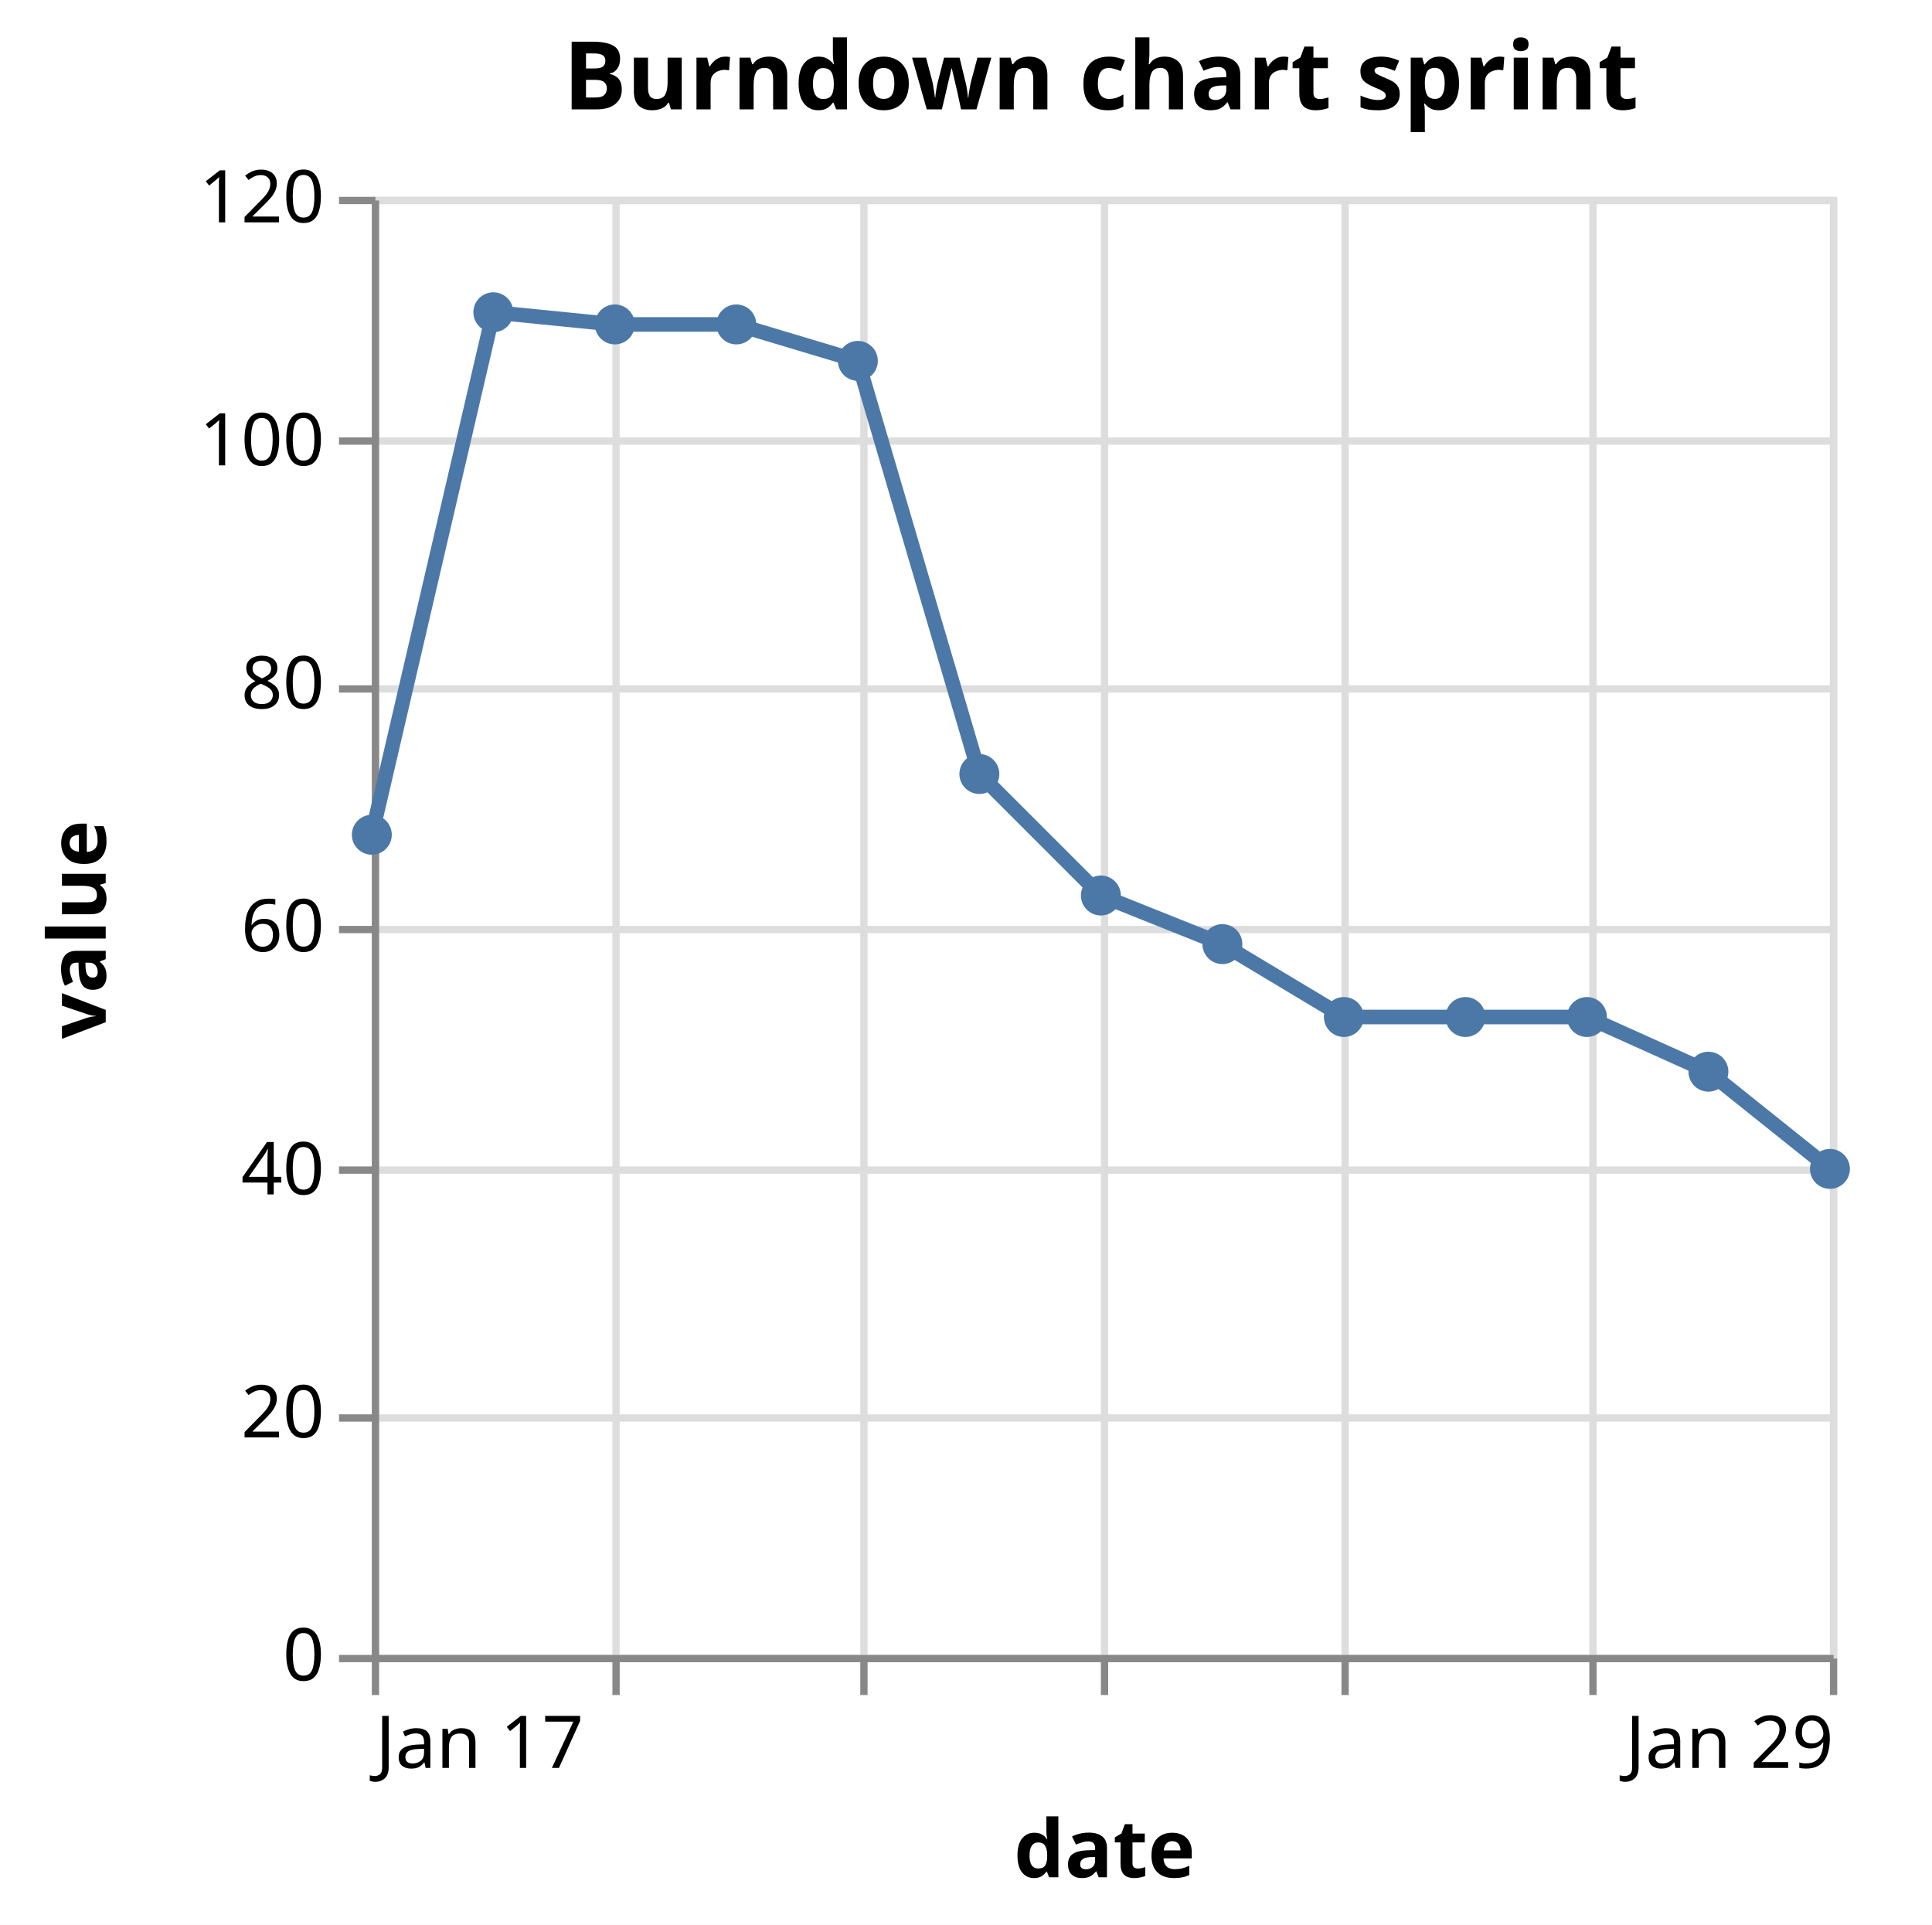
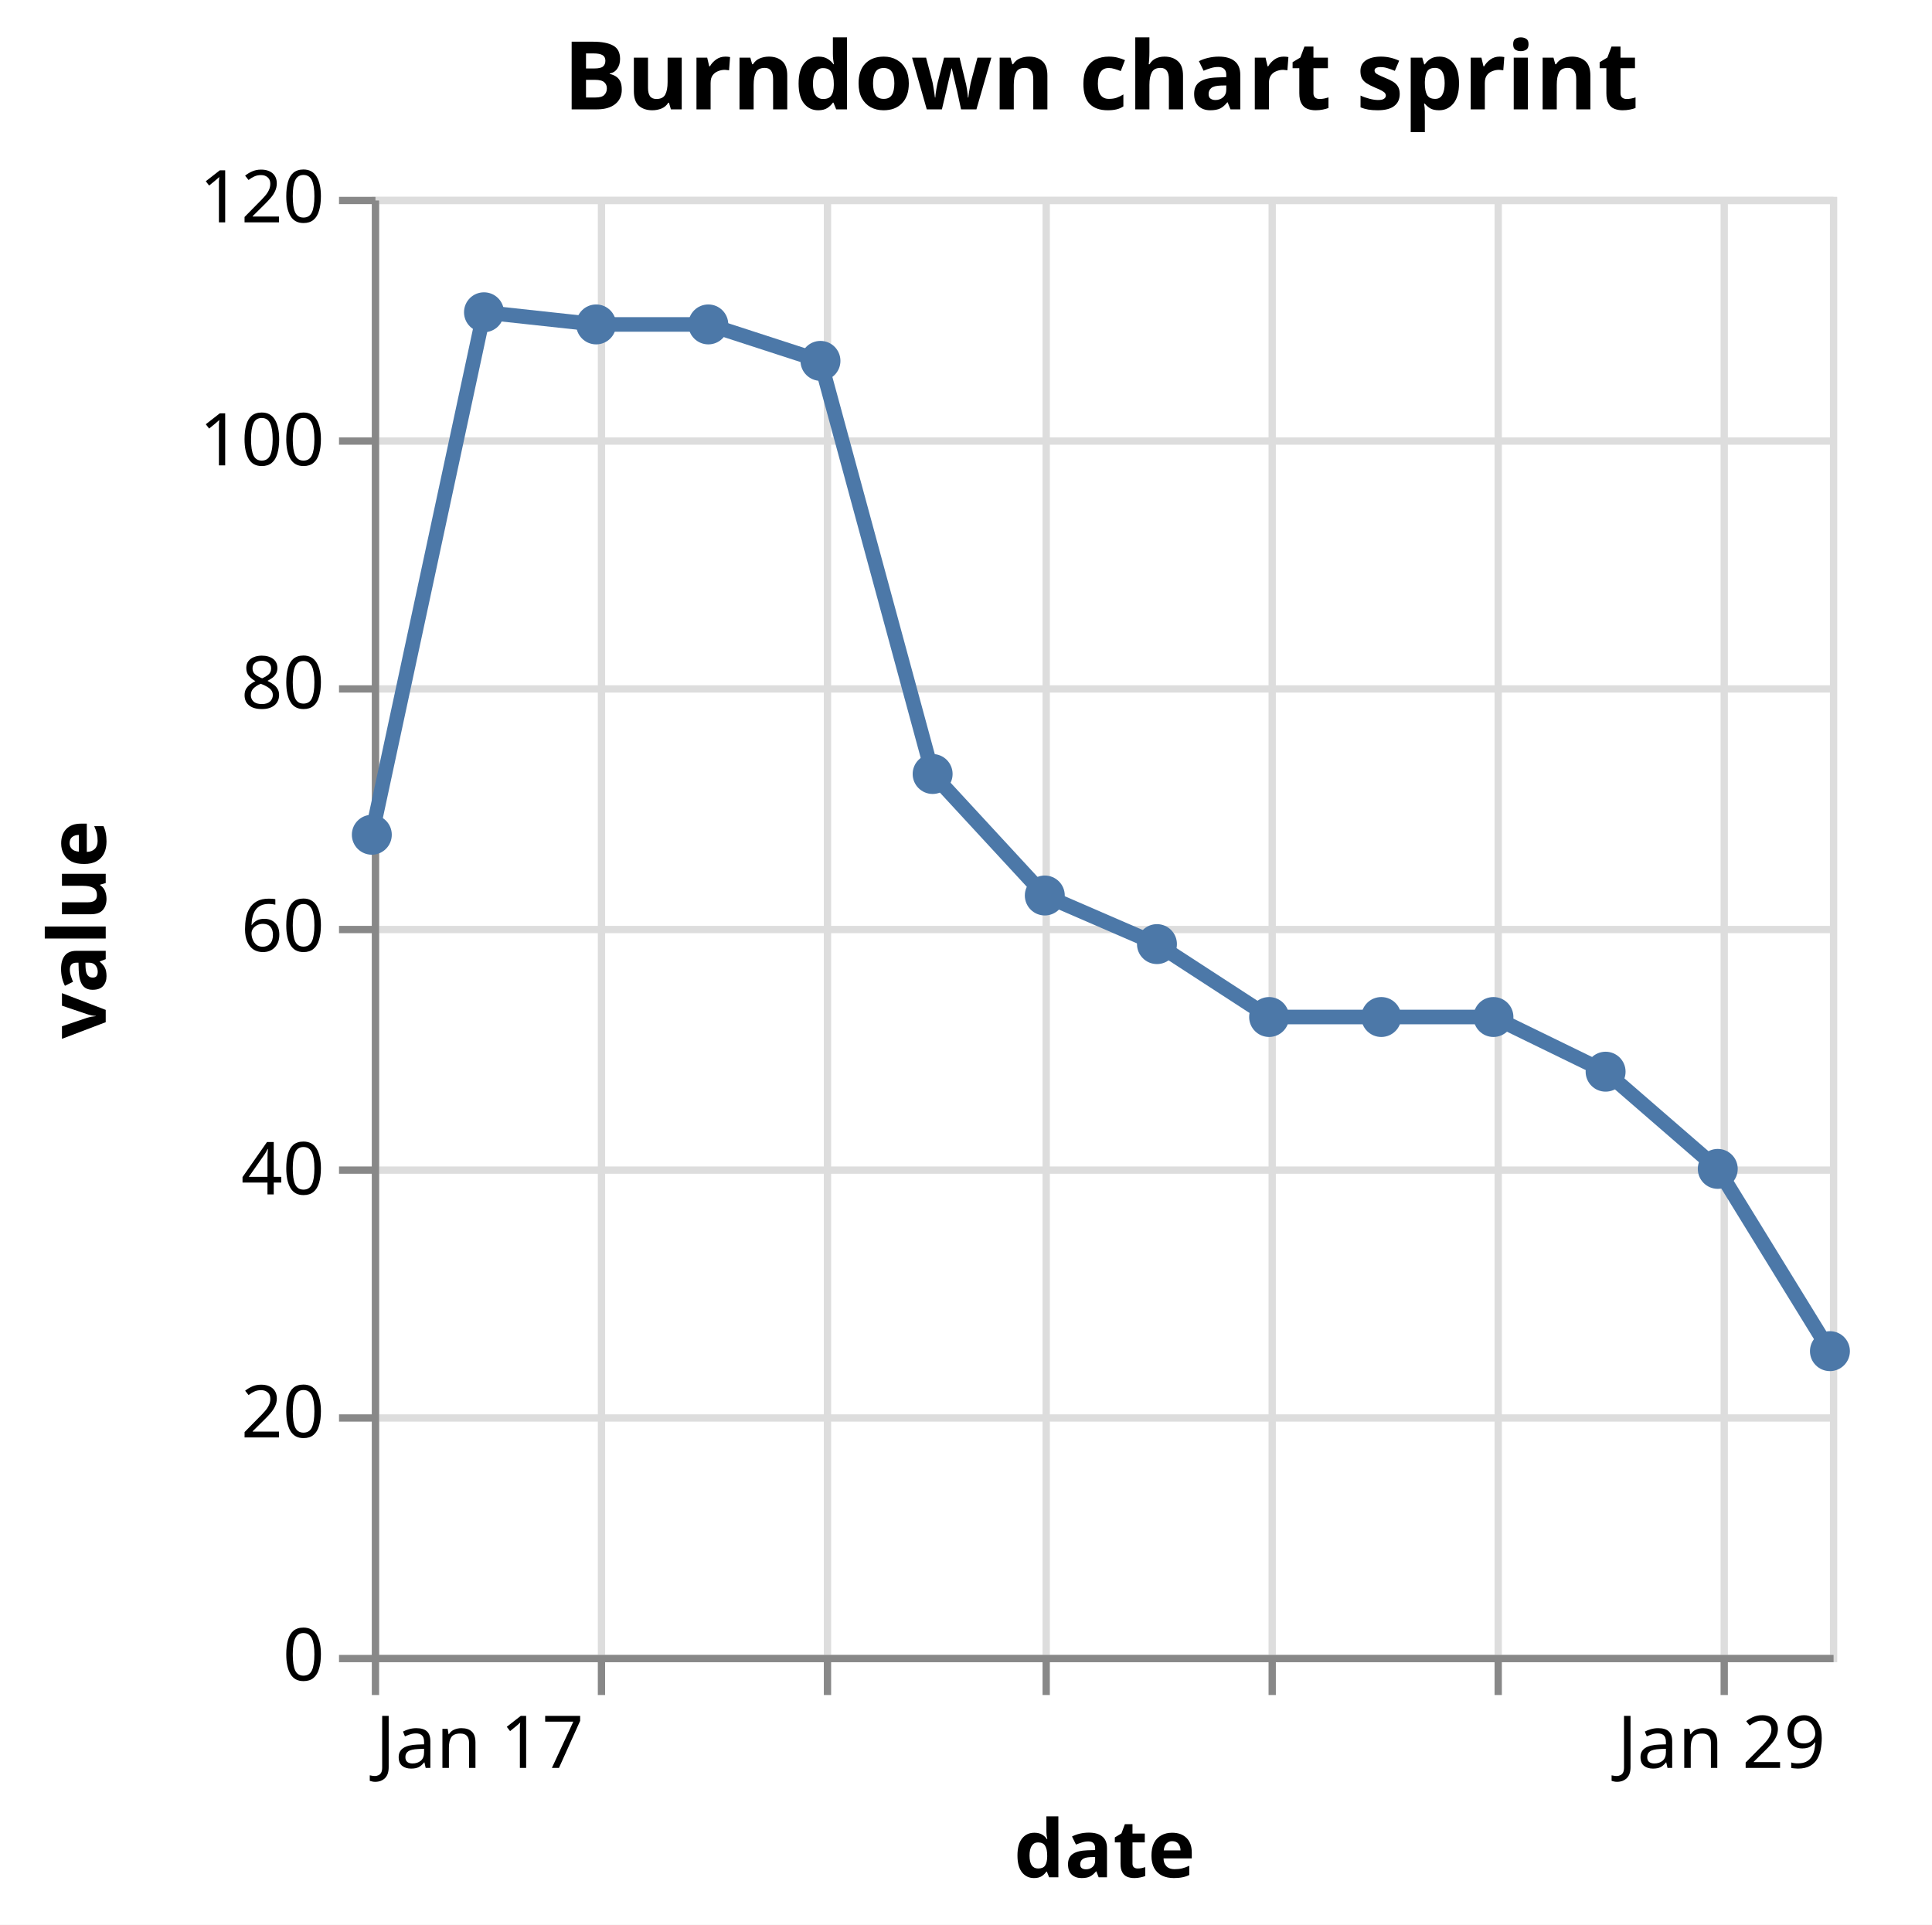
<svg xmlns="http://www.w3.org/2000/svg" version="1.1" class="marks" width="265" height="264" viewBox="0 0 265 264">
  <rect width="265" height="264" fill="white" />
  <g fill="none" stroke-miterlimit="10" transform="translate(51,27)">
    <g class="mark-group role-frame root" role="graphics-object" aria-roledescription="group mark container">
      <g transform="translate(0,0)">
        <path class="background" aria-hidden="true" d="M0.5,0.5h200v200h-200Z" stroke="#ddd" />
        <g>
          <g class="mark-group role-axis" aria-hidden="true">
            <g transform="translate(0.5,200.5)">
              <path class="background" aria-hidden="true" d="M0,0h0v0h0Z" pointer-events="none" />
              <g>
                <g class="mark-rule role-axis-grid" pointer-events="none">
                  <line transform="translate(0,-200)" x2="0" y2="200" stroke="#ddd" stroke-width="1" opacity="1" />
-                   <line transform="translate(33,-200)" x2="0" y2="200" stroke="#ddd" stroke-width="1" opacity="1" />
-                   <line transform="translate(67,-200)" x2="0" y2="200" stroke="#ddd" stroke-width="1" opacity="1" />
-                   <line transform="translate(100,-200)" x2="0" y2="200" stroke="#ddd" stroke-width="1" opacity="1" />
-                   <line transform="translate(133,-200)" x2="0" y2="200" stroke="#ddd" stroke-width="1" opacity="1" />
-                   <line transform="translate(167,-200)" x2="0" y2="200" stroke="#ddd" stroke-width="1" opacity="1" />
-                   <line transform="translate(200,-200)" x2="0" y2="200" stroke="#ddd" stroke-width="1" opacity="1" />
+                   <line transform="translate(31,-200)" x2="0" y2="200" stroke="#ddd" stroke-width="1" opacity="1" />
+                   <line transform="translate(62,-200)" x2="0" y2="200" stroke="#ddd" stroke-width="1" opacity="1" />
+                   <line transform="translate(92,-200)" x2="0" y2="200" stroke="#ddd" stroke-width="1" opacity="1" />
+                   <line transform="translate(123,-200)" x2="0" y2="200" stroke="#ddd" stroke-width="1" opacity="1" />
+                   <line transform="translate(154,-200)" x2="0" y2="200" stroke="#ddd" stroke-width="1" opacity="1" />
+                   <line transform="translate(185,-200)" x2="0" y2="200" stroke="#ddd" stroke-width="1" opacity="1" />
                </g>
              </g>
              <path class="foreground" aria-hidden="true" d="" pointer-events="none" display="none" />
            </g>
          </g>
          <g class="mark-group role-axis" aria-hidden="true">
            <g transform="translate(0.5,0.5)">
              <path class="background" aria-hidden="true" d="M0,0h0v0h0Z" pointer-events="none" />
              <g>
                <g class="mark-rule role-axis-grid" pointer-events="none">
                  <line transform="translate(0,200)" x2="200" y2="0" stroke="#ddd" stroke-width="1" opacity="1" />
                  <line transform="translate(0,167)" x2="200" y2="0" stroke="#ddd" stroke-width="1" opacity="1" />
                  <line transform="translate(0,133)" x2="200" y2="0" stroke="#ddd" stroke-width="1" opacity="1" />
                  <line transform="translate(0,100)" x2="200" y2="0" stroke="#ddd" stroke-width="1" opacity="1" />
                  <line transform="translate(0,67)" x2="200" y2="0" stroke="#ddd" stroke-width="1" opacity="1" />
                  <line transform="translate(0,33)" x2="200" y2="0" stroke="#ddd" stroke-width="1" opacity="1" />
                  <line transform="translate(0,0)" x2="200" y2="0" stroke="#ddd" stroke-width="1" opacity="1" />
                </g>
              </g>
              <path class="foreground" aria-hidden="true" d="" pointer-events="none" display="none" />
            </g>
          </g>
-           <g class="mark-group role-axis" role="graphics-symbol" aria-roledescription="axis" aria-label="X-axis titled 'date' for a time scale with values from January 17 to January 29">
+           <g class="mark-group role-axis" role="graphics-symbol" aria-roledescription="axis" aria-label="X-axis titled 'date' for a time scale with values from January 17 to January 30">
            <g transform="translate(0.5,200.5)">
              <path class="background" aria-hidden="true" d="M0,0h0v0h0Z" pointer-events="none" />
              <g>
                <g class="mark-rule role-axis-tick" pointer-events="none">
                  <line transform="translate(0,0)" x2="0" y2="5" stroke="#888" stroke-width="1" opacity="1" />
-                   <line transform="translate(33,0)" x2="0" y2="5" stroke="#888" stroke-width="1" opacity="1" />
-                   <line transform="translate(67,0)" x2="0" y2="5" stroke="#888" stroke-width="1" opacity="1" />
-                   <line transform="translate(100,0)" x2="0" y2="5" stroke="#888" stroke-width="1" opacity="1" />
-                   <line transform="translate(133,0)" x2="0" y2="5" stroke="#888" stroke-width="1" opacity="1" />
-                   <line transform="translate(167,0)" x2="0" y2="5" stroke="#888" stroke-width="1" opacity="1" />
-                   <line transform="translate(200,0)" x2="0" y2="5" stroke="#888" stroke-width="1" opacity="1" />
+                   <line transform="translate(31,0)" x2="0" y2="5" stroke="#888" stroke-width="1" opacity="1" />
+                   <line transform="translate(62,0)" x2="0" y2="5" stroke="#888" stroke-width="1" opacity="1" />
+                   <line transform="translate(92,0)" x2="0" y2="5" stroke="#888" stroke-width="1" opacity="1" />
+                   <line transform="translate(123,0)" x2="0" y2="5" stroke="#888" stroke-width="1" opacity="1" />
+                   <line transform="translate(154,0)" x2="0" y2="5" stroke="#888" stroke-width="1" opacity="1" />
+                   <line transform="translate(185,0)" x2="0" y2="5" stroke="#888" stroke-width="1" opacity="1" />
                </g>
                <g class="mark-text role-axis-label" pointer-events="none">
                  <text text-anchor="start" transform="translate(0,15)" font-family="sans-serif" font-size="10px" fill="#000" opacity="1">Jan 17</text>
-                   <text text-anchor="middle" transform="translate(33.33333,15)" font-family="sans-serif" font-size="10px" fill="#000" opacity="0">Jan 19</text>
-                   <text text-anchor="middle" transform="translate(66.66667,15)" font-family="sans-serif" font-size="10px" fill="#000" opacity="0">Jan 21</text>
-                   <text text-anchor="middle" transform="translate(100,15)" font-family="sans-serif" font-size="10px" fill="#000" opacity="0">Jan 23</text>
-                   <text text-anchor="middle" transform="translate(133.3333,15)" font-family="sans-serif" font-size="10px" fill="#000" opacity="0">Jan 25</text>
-                   <text text-anchor="middle" transform="translate(166.6667,15)" font-family="sans-serif" font-size="10px" fill="#000" opacity="0">Jan 27</text>
-                   <text text-anchor="end" transform="translate(200,15)" font-family="sans-serif" font-size="10px" fill="#000" opacity="1">Jan 29</text>
+                   <text text-anchor="middle" transform="translate(30.76923,15)" font-family="sans-serif" font-size="10px" fill="#000" opacity="0">Jan 19</text>
+                   <text text-anchor="middle" transform="translate(61.53846,15)" font-family="sans-serif" font-size="10px" fill="#000" opacity="0">Jan 21</text>
+                   <text text-anchor="middle" transform="translate(92.30769,15)" font-family="sans-serif" font-size="10px" fill="#000" opacity="0">Jan 23</text>
+                   <text text-anchor="middle" transform="translate(123.0769,15)" font-family="sans-serif" font-size="10px" fill="#000" opacity="0">Jan 25</text>
+                   <text text-anchor="middle" transform="translate(153.8462,15)" font-family="sans-serif" font-size="10px" fill="#000" opacity="0">Jan 27</text>
+                   <text text-anchor="middle" transform="translate(184.6154,15)" font-family="sans-serif" font-size="10px" fill="#000" opacity="1">Jan 29</text>
                </g>
                <g class="mark-rule role-axis-domain" pointer-events="none">
                  <line transform="translate(0,0)" x2="200" y2="0" stroke="#888" stroke-width="1" opacity="1" />
                </g>
                <g class="mark-text role-axis-title" pointer-events="none">
                  <text text-anchor="middle" transform="translate(100,30)" font-family="sans-serif" font-size="11px" font-weight="bold" fill="#000" opacity="1">date</text>
                </g>
              </g>
              <path class="foreground" aria-hidden="true" d="" pointer-events="none" display="none" />
            </g>
          </g>
          <g class="mark-group role-axis" role="graphics-symbol" aria-roledescription="axis" aria-label="Y-axis titled 'value' for a linear scale with values from 0 to 120">
            <g transform="translate(0.5,0.5)">
              <path class="background" aria-hidden="true" d="M0,0h0v0h0Z" pointer-events="none" />
              <g>
                <g class="mark-rule role-axis-tick" pointer-events="none">
                  <line transform="translate(0,200)" x2="-5" y2="0" stroke="#888" stroke-width="1" opacity="1" />
                  <line transform="translate(0,167)" x2="-5" y2="0" stroke="#888" stroke-width="1" opacity="1" />
                  <line transform="translate(0,133)" x2="-5" y2="0" stroke="#888" stroke-width="1" opacity="1" />
                  <line transform="translate(0,100)" x2="-5" y2="0" stroke="#888" stroke-width="1" opacity="1" />
                  <line transform="translate(0,67)" x2="-5" y2="0" stroke="#888" stroke-width="1" opacity="1" />
                  <line transform="translate(0,33)" x2="-5" y2="0" stroke="#888" stroke-width="1" opacity="1" />
                  <line transform="translate(0,0)" x2="-5" y2="0" stroke="#888" stroke-width="1" opacity="1" />
                </g>
                <g class="mark-text role-axis-label" pointer-events="none">
                  <text text-anchor="end" transform="translate(-7,203)" font-family="sans-serif" font-size="10px" fill="#000" opacity="1">0</text>
                  <text text-anchor="end" transform="translate(-7,169.6667)" font-family="sans-serif" font-size="10px" fill="#000" opacity="1">20</text>
                  <text text-anchor="end" transform="translate(-7,136.3333)" font-family="sans-serif" font-size="10px" fill="#000" opacity="1">40</text>
                  <text text-anchor="end" transform="translate(-7,103)" font-family="sans-serif" font-size="10px" fill="#000" opacity="1">60</text>
                  <text text-anchor="end" transform="translate(-7,69.66667)" font-family="sans-serif" font-size="10px" fill="#000" opacity="1">80</text>
                  <text text-anchor="end" transform="translate(-7,36.33333)" font-family="sans-serif" font-size="10px" fill="#000" opacity="1">100</text>
                  <text text-anchor="end" transform="translate(-7,3)" font-family="sans-serif" font-size="10px" fill="#000" opacity="1">120</text>
                </g>
                <g class="mark-rule role-axis-domain" pointer-events="none">
                  <line transform="translate(0,200)" x2="0" y2="-200" stroke="#888" stroke-width="1" opacity="1" />
                </g>
                <g class="mark-text role-axis-title" pointer-events="none">
                  <text text-anchor="middle" transform="translate(-35,100) rotate(-90) translate(0,-2)" font-family="sans-serif" font-size="11px" font-weight="bold" fill="#000" opacity="1">value</text>
                </g>
              </g>
              <path class="foreground" aria-hidden="true" d="" pointer-events="none" display="none" />
            </g>
          </g>
          <g class="mark-line role-mark layer_0_layer_0_marks" role="graphics-object" aria-roledescription="line mark container">
-             <path aria-label="date: Jan 17; value: 67.5" role="graphics-symbol" aria-roledescription="line mark" d="M0,87.5L16.667,15.833L33.333,17.5L50,17.5L66.667,22.5L83.333,79.167L100,95.833L116.667,102.5L133.333,112.5L150,112.5L166.667,112.5L183.333,120L200,133.333" stroke="#4c78a8" stroke-width="2" />
+             <path aria-label="date: Jan 17; value: 67.5" role="graphics-symbol" aria-roledescription="line mark" d="M0,87.5L15.385,15.833L30.769,17.5L46.154,17.5L61.538,22.5L76.923,79.167L92.308,95.833L107.692,102.5L123.077,112.5L138.462,112.5L153.846,112.5L169.231,120L184.615,133.333L200,158.333" stroke="#4c78a8" stroke-width="2" />
          </g>
          <g class="mark-symbol role-mark layer_0_layer_1_marks" role="graphics-object" aria-roledescription="symbol mark container">
            <path aria-label="date: Jan 17; value: 67.5" role="graphics-symbol" aria-roledescription="point" transform="translate(0,87.5)" d="M2.739,0A2.739,2.739,0,1,1,-2.739,0A2.739,2.739,0,1,1,2.739,0" fill="#4c78a8" stroke-width="2" opacity="1" />
-             <path aria-label="date: Jan 18; value: 110.5" role="graphics-symbol" aria-roledescription="point" transform="translate(16.66667,15.83333)" d="M2.739,0A2.739,2.739,0,1,1,-2.739,0A2.739,2.739,0,1,1,2.739,0" fill="#4c78a8" stroke-width="2" opacity="1" />
-             <path aria-label="date: Jan 19; value: 109.5" role="graphics-symbol" aria-roledescription="point" transform="translate(33.33333,17.5)" d="M2.739,0A2.739,2.739,0,1,1,-2.739,0A2.739,2.739,0,1,1,2.739,0" fill="#4c78a8" stroke-width="2" opacity="1" />
-             <path aria-label="date: Jan 20; value: 109.5" role="graphics-symbol" aria-roledescription="point" transform="translate(50,17.5)" d="M2.739,0A2.739,2.739,0,1,1,-2.739,0A2.739,2.739,0,1,1,2.739,0" fill="#4c78a8" stroke-width="2" opacity="1" />
-             <path aria-label="date: Jan 21; value: 106.5" role="graphics-symbol" aria-roledescription="point" transform="translate(66.66667,22.5)" d="M2.739,0A2.739,2.739,0,1,1,-2.739,0A2.739,2.739,0,1,1,2.739,0" fill="#4c78a8" stroke-width="2" opacity="1" />
-             <path aria-label="date: Jan 22; value: 72.5" role="graphics-symbol" aria-roledescription="point" transform="translate(83.33333,79.16667)" d="M2.739,0A2.739,2.739,0,1,1,-2.739,0A2.739,2.739,0,1,1,2.739,0" fill="#4c78a8" stroke-width="2" opacity="1" />
-             <path aria-label="date: Jan 23; value: 62.5" role="graphics-symbol" aria-roledescription="point" transform="translate(100,95.83333)" d="M2.739,0A2.739,2.739,0,1,1,-2.739,0A2.739,2.739,0,1,1,2.739,0" fill="#4c78a8" stroke-width="2" opacity="1" />
-             <path aria-label="date: Jan 24; value: 58.5" role="graphics-symbol" aria-roledescription="point" transform="translate(116.6667,102.5)" d="M2.739,0A2.739,2.739,0,1,1,-2.739,0A2.739,2.739,0,1,1,2.739,0" fill="#4c78a8" stroke-width="2" opacity="1" />
-             <path aria-label="date: Jan 25; value: 52.5" role="graphics-symbol" aria-roledescription="point" transform="translate(133.3333,112.5)" d="M2.739,0A2.739,2.739,0,1,1,-2.739,0A2.739,2.739,0,1,1,2.739,0" fill="#4c78a8" stroke-width="2" opacity="1" />
-             <path aria-label="date: Jan 26; value: 52.5" role="graphics-symbol" aria-roledescription="point" transform="translate(150,112.5)" d="M2.739,0A2.739,2.739,0,1,1,-2.739,0A2.739,2.739,0,1,1,2.739,0" fill="#4c78a8" stroke-width="2" opacity="1" />
-             <path aria-label="date: Jan 27; value: 52.5" role="graphics-symbol" aria-roledescription="point" transform="translate(166.6667,112.5)" d="M2.739,0A2.739,2.739,0,1,1,-2.739,0A2.739,2.739,0,1,1,2.739,0" fill="#4c78a8" stroke-width="2" opacity="1" />
-             <path aria-label="date: Jan 28; value: 48" role="graphics-symbol" aria-roledescription="point" transform="translate(183.3333,120)" d="M2.739,0A2.739,2.739,0,1,1,-2.739,0A2.739,2.739,0,1,1,2.739,0" fill="#4c78a8" stroke-width="2" opacity="1" />
-             <path aria-label="date: Jan 29; value: 40" role="graphics-symbol" aria-roledescription="point" transform="translate(200,133.3333)" d="M2.739,0A2.739,2.739,0,1,1,-2.739,0A2.739,2.739,0,1,1,2.739,0" fill="#4c78a8" stroke-width="2" opacity="1" />
+             <path aria-label="date: Jan 18; value: 110.5" role="graphics-symbol" aria-roledescription="point" transform="translate(15.38462,15.83333)" d="M2.739,0A2.739,2.739,0,1,1,-2.739,0A2.739,2.739,0,1,1,2.739,0" fill="#4c78a8" stroke-width="2" opacity="1" />
+             <path aria-label="date: Jan 19; value: 109.5" role="graphics-symbol" aria-roledescription="point" transform="translate(30.76923,17.5)" d="M2.739,0A2.739,2.739,0,1,1,-2.739,0A2.739,2.739,0,1,1,2.739,0" fill="#4c78a8" stroke-width="2" opacity="1" />
+             <path aria-label="date: Jan 20; value: 109.5" role="graphics-symbol" aria-roledescription="point" transform="translate(46.15385,17.5)" d="M2.739,0A2.739,2.739,0,1,1,-2.739,0A2.739,2.739,0,1,1,2.739,0" fill="#4c78a8" stroke-width="2" opacity="1" />
+             <path aria-label="date: Jan 21; value: 106.5" role="graphics-symbol" aria-roledescription="point" transform="translate(61.53846,22.5)" d="M2.739,0A2.739,2.739,0,1,1,-2.739,0A2.739,2.739,0,1,1,2.739,0" fill="#4c78a8" stroke-width="2" opacity="1" />
+             <path aria-label="date: Jan 22; value: 72.5" role="graphics-symbol" aria-roledescription="point" transform="translate(76.92308,79.16667)" d="M2.739,0A2.739,2.739,0,1,1,-2.739,0A2.739,2.739,0,1,1,2.739,0" fill="#4c78a8" stroke-width="2" opacity="1" />
+             <path aria-label="date: Jan 23; value: 62.5" role="graphics-symbol" aria-roledescription="point" transform="translate(92.30769,95.83333)" d="M2.739,0A2.739,2.739,0,1,1,-2.739,0A2.739,2.739,0,1,1,2.739,0" fill="#4c78a8" stroke-width="2" opacity="1" />
+             <path aria-label="date: Jan 24; value: 58.5" role="graphics-symbol" aria-roledescription="point" transform="translate(107.6923,102.5)" d="M2.739,0A2.739,2.739,0,1,1,-2.739,0A2.739,2.739,0,1,1,2.739,0" fill="#4c78a8" stroke-width="2" opacity="1" />
+             <path aria-label="date: Jan 25; value: 52.5" role="graphics-symbol" aria-roledescription="point" transform="translate(123.0769,112.5)" d="M2.739,0A2.739,2.739,0,1,1,-2.739,0A2.739,2.739,0,1,1,2.739,0" fill="#4c78a8" stroke-width="2" opacity="1" />
+             <path aria-label="date: Jan 26; value: 52.5" role="graphics-symbol" aria-roledescription="point" transform="translate(138.4615,112.5)" d="M2.739,0A2.739,2.739,0,1,1,-2.739,0A2.739,2.739,0,1,1,2.739,0" fill="#4c78a8" stroke-width="2" opacity="1" />
+             <path aria-label="date: Jan 27; value: 52.5" role="graphics-symbol" aria-roledescription="point" transform="translate(153.8462,112.5)" d="M2.739,0A2.739,2.739,0,1,1,-2.739,0A2.739,2.739,0,1,1,2.739,0" fill="#4c78a8" stroke-width="2" opacity="1" />
+             <path aria-label="date: Jan 28; value: 48" role="graphics-symbol" aria-roledescription="point" transform="translate(169.2308,120)" d="M2.739,0A2.739,2.739,0,1,1,-2.739,0A2.739,2.739,0,1,1,2.739,0" fill="#4c78a8" stroke-width="2" opacity="1" />
+             <path aria-label="date: Jan 29; value: 40" role="graphics-symbol" aria-roledescription="point" transform="translate(184.6154,133.3333)" d="M2.739,0A2.739,2.739,0,1,1,-2.739,0A2.739,2.739,0,1,1,2.739,0" fill="#4c78a8" stroke-width="2" opacity="1" />
+             <path aria-label="date: Jan 30; value: 25" role="graphics-symbol" aria-roledescription="point" transform="translate(200,158.3333)" d="M2.739,0A2.739,2.739,0,1,1,-2.739,0A2.739,2.739,0,1,1,2.739,0" fill="#4c78a8" stroke-width="2" opacity="1" />
          </g>
          <g class="mark-group role-title">
            <g transform="translate(100,-22)">
              <path class="background" aria-hidden="true" d="M0,0h0v0h0Z" pointer-events="none" />
              <g>
                <g class="mark-text role-title-text" role="graphics-symbol" aria-roledescription="title" aria-label="Title text 'Burndown chart sprint'" pointer-events="none">
                  <text text-anchor="middle" transform="translate(0,10)" font-family="sans-serif" font-size="13px" font-weight="bold" fill="#000" opacity="1">Burndown chart sprint</text>
                </g>
              </g>
              <path class="foreground" aria-hidden="true" d="" pointer-events="none" display="none" />
            </g>
          </g>
        </g>
        <path class="foreground" aria-hidden="true" d="" display="none" />
      </g>
    </g>
  </g>
</svg>
